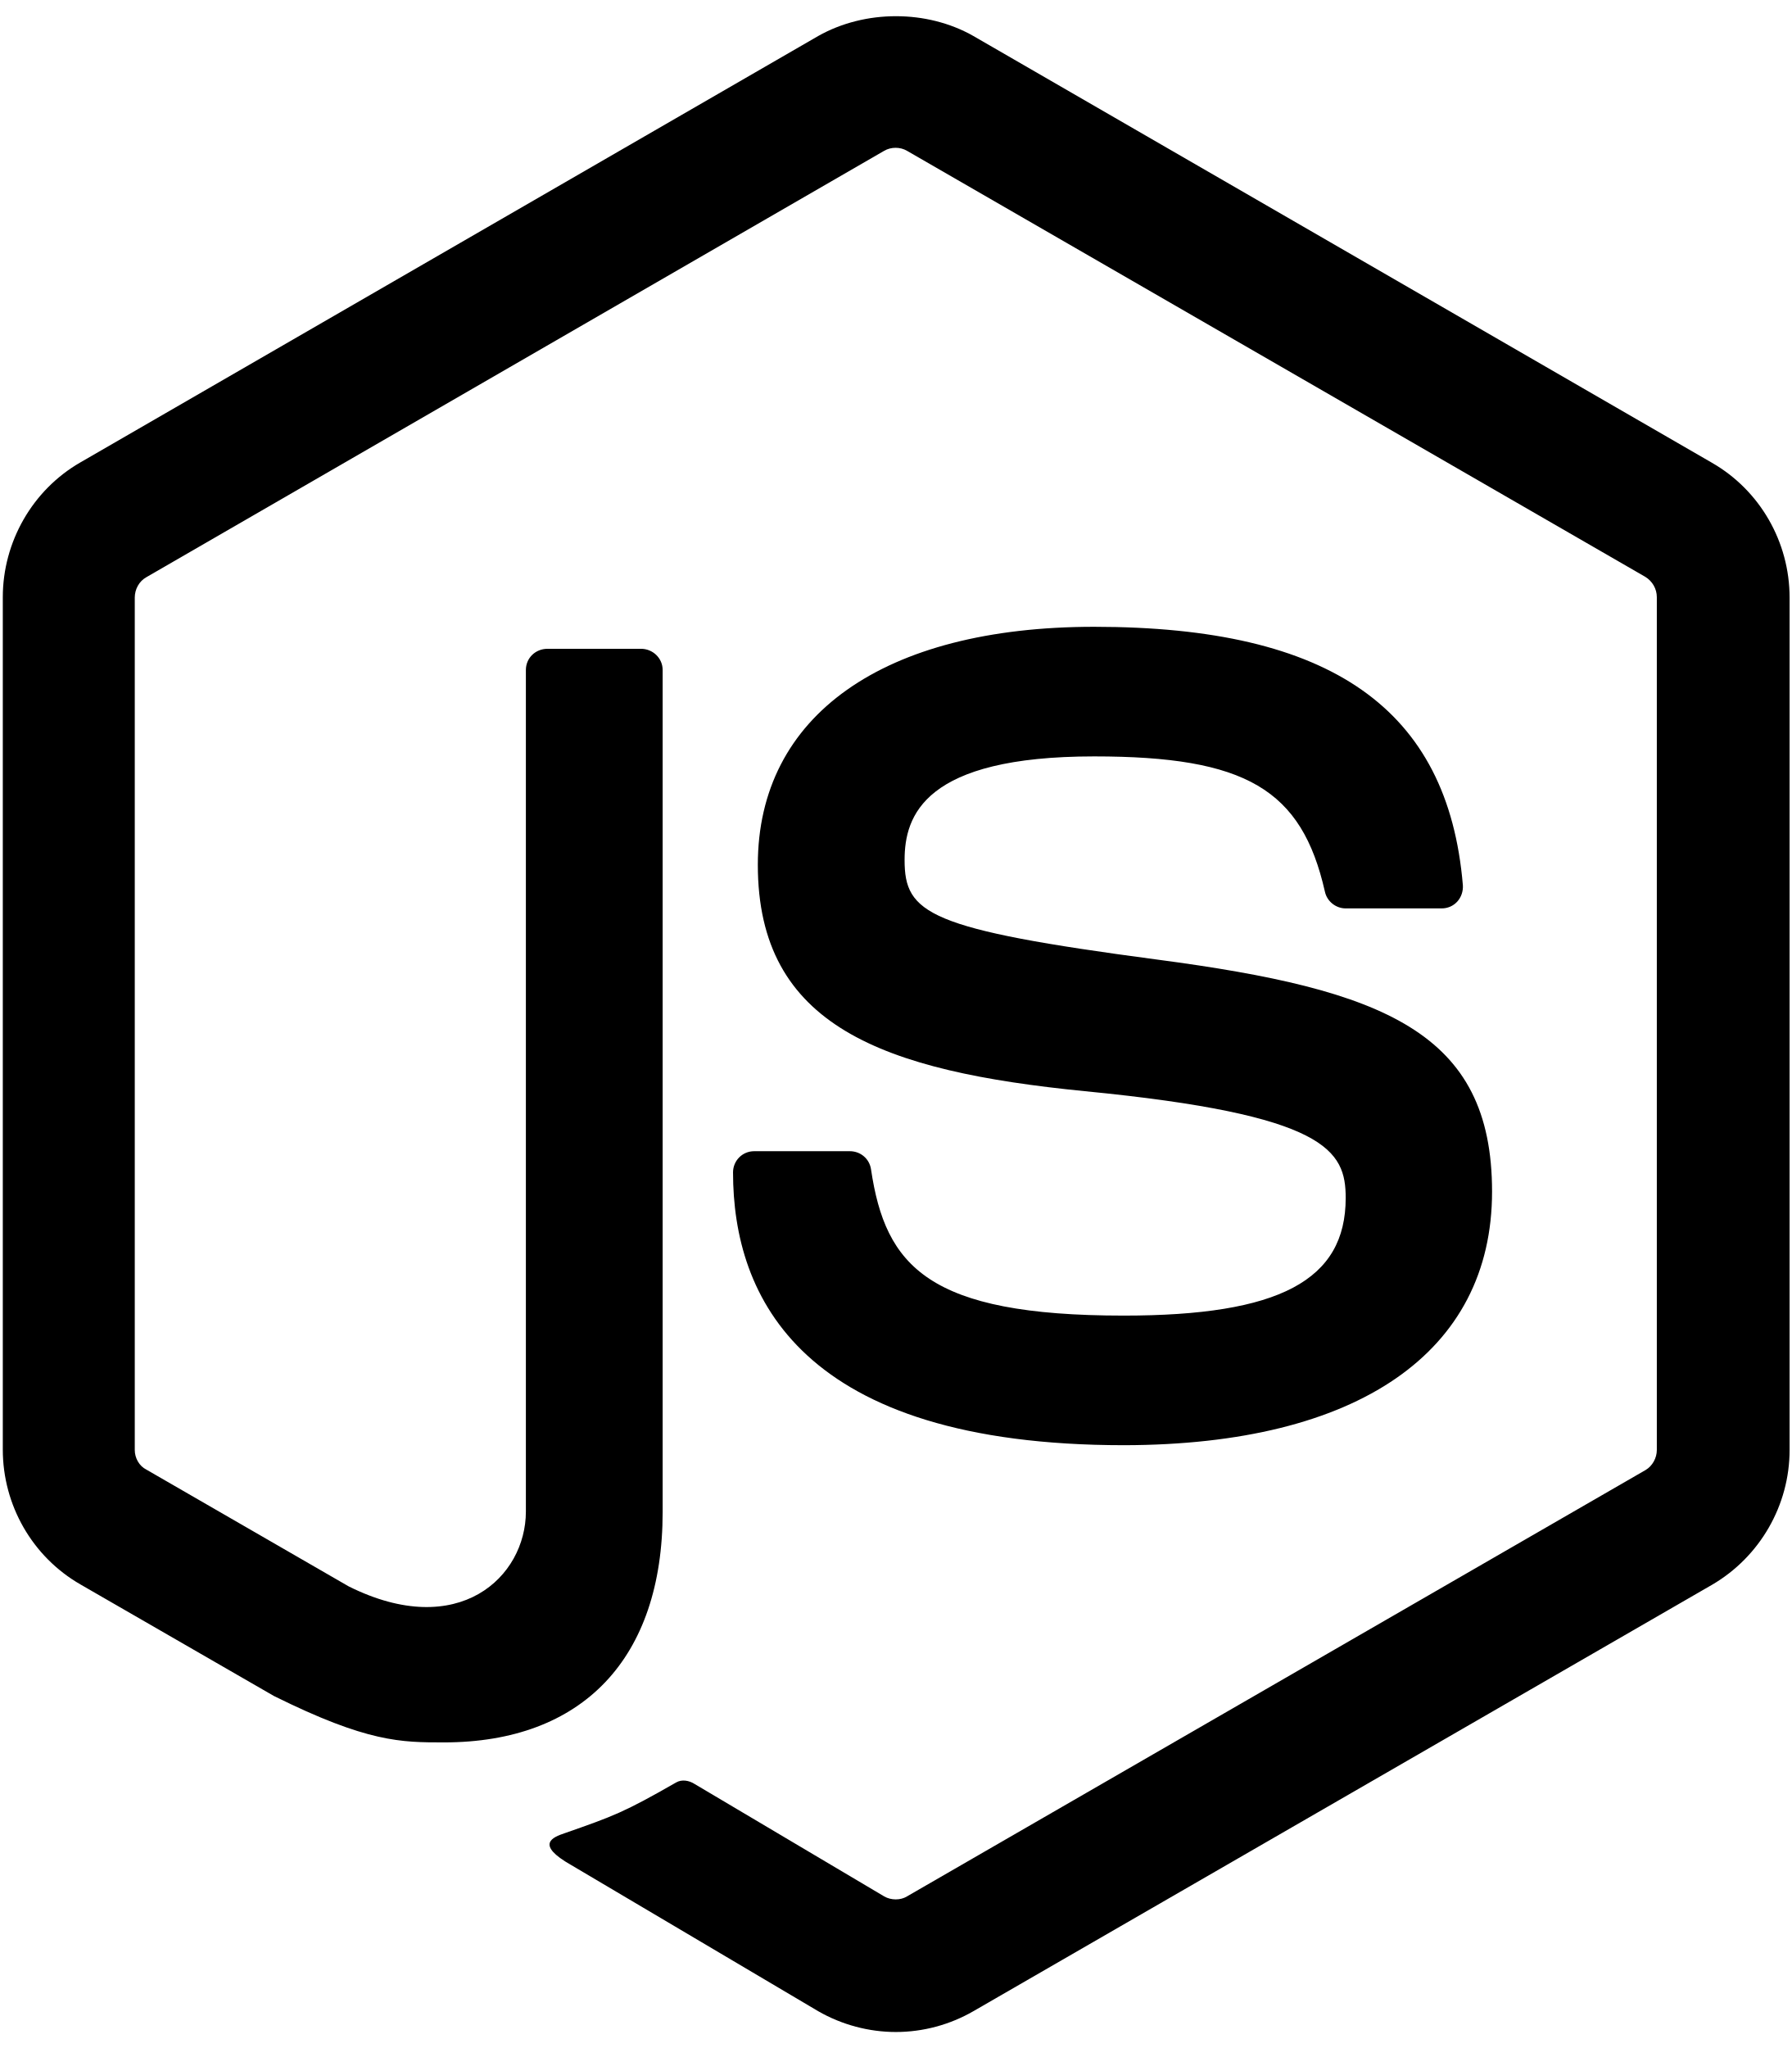
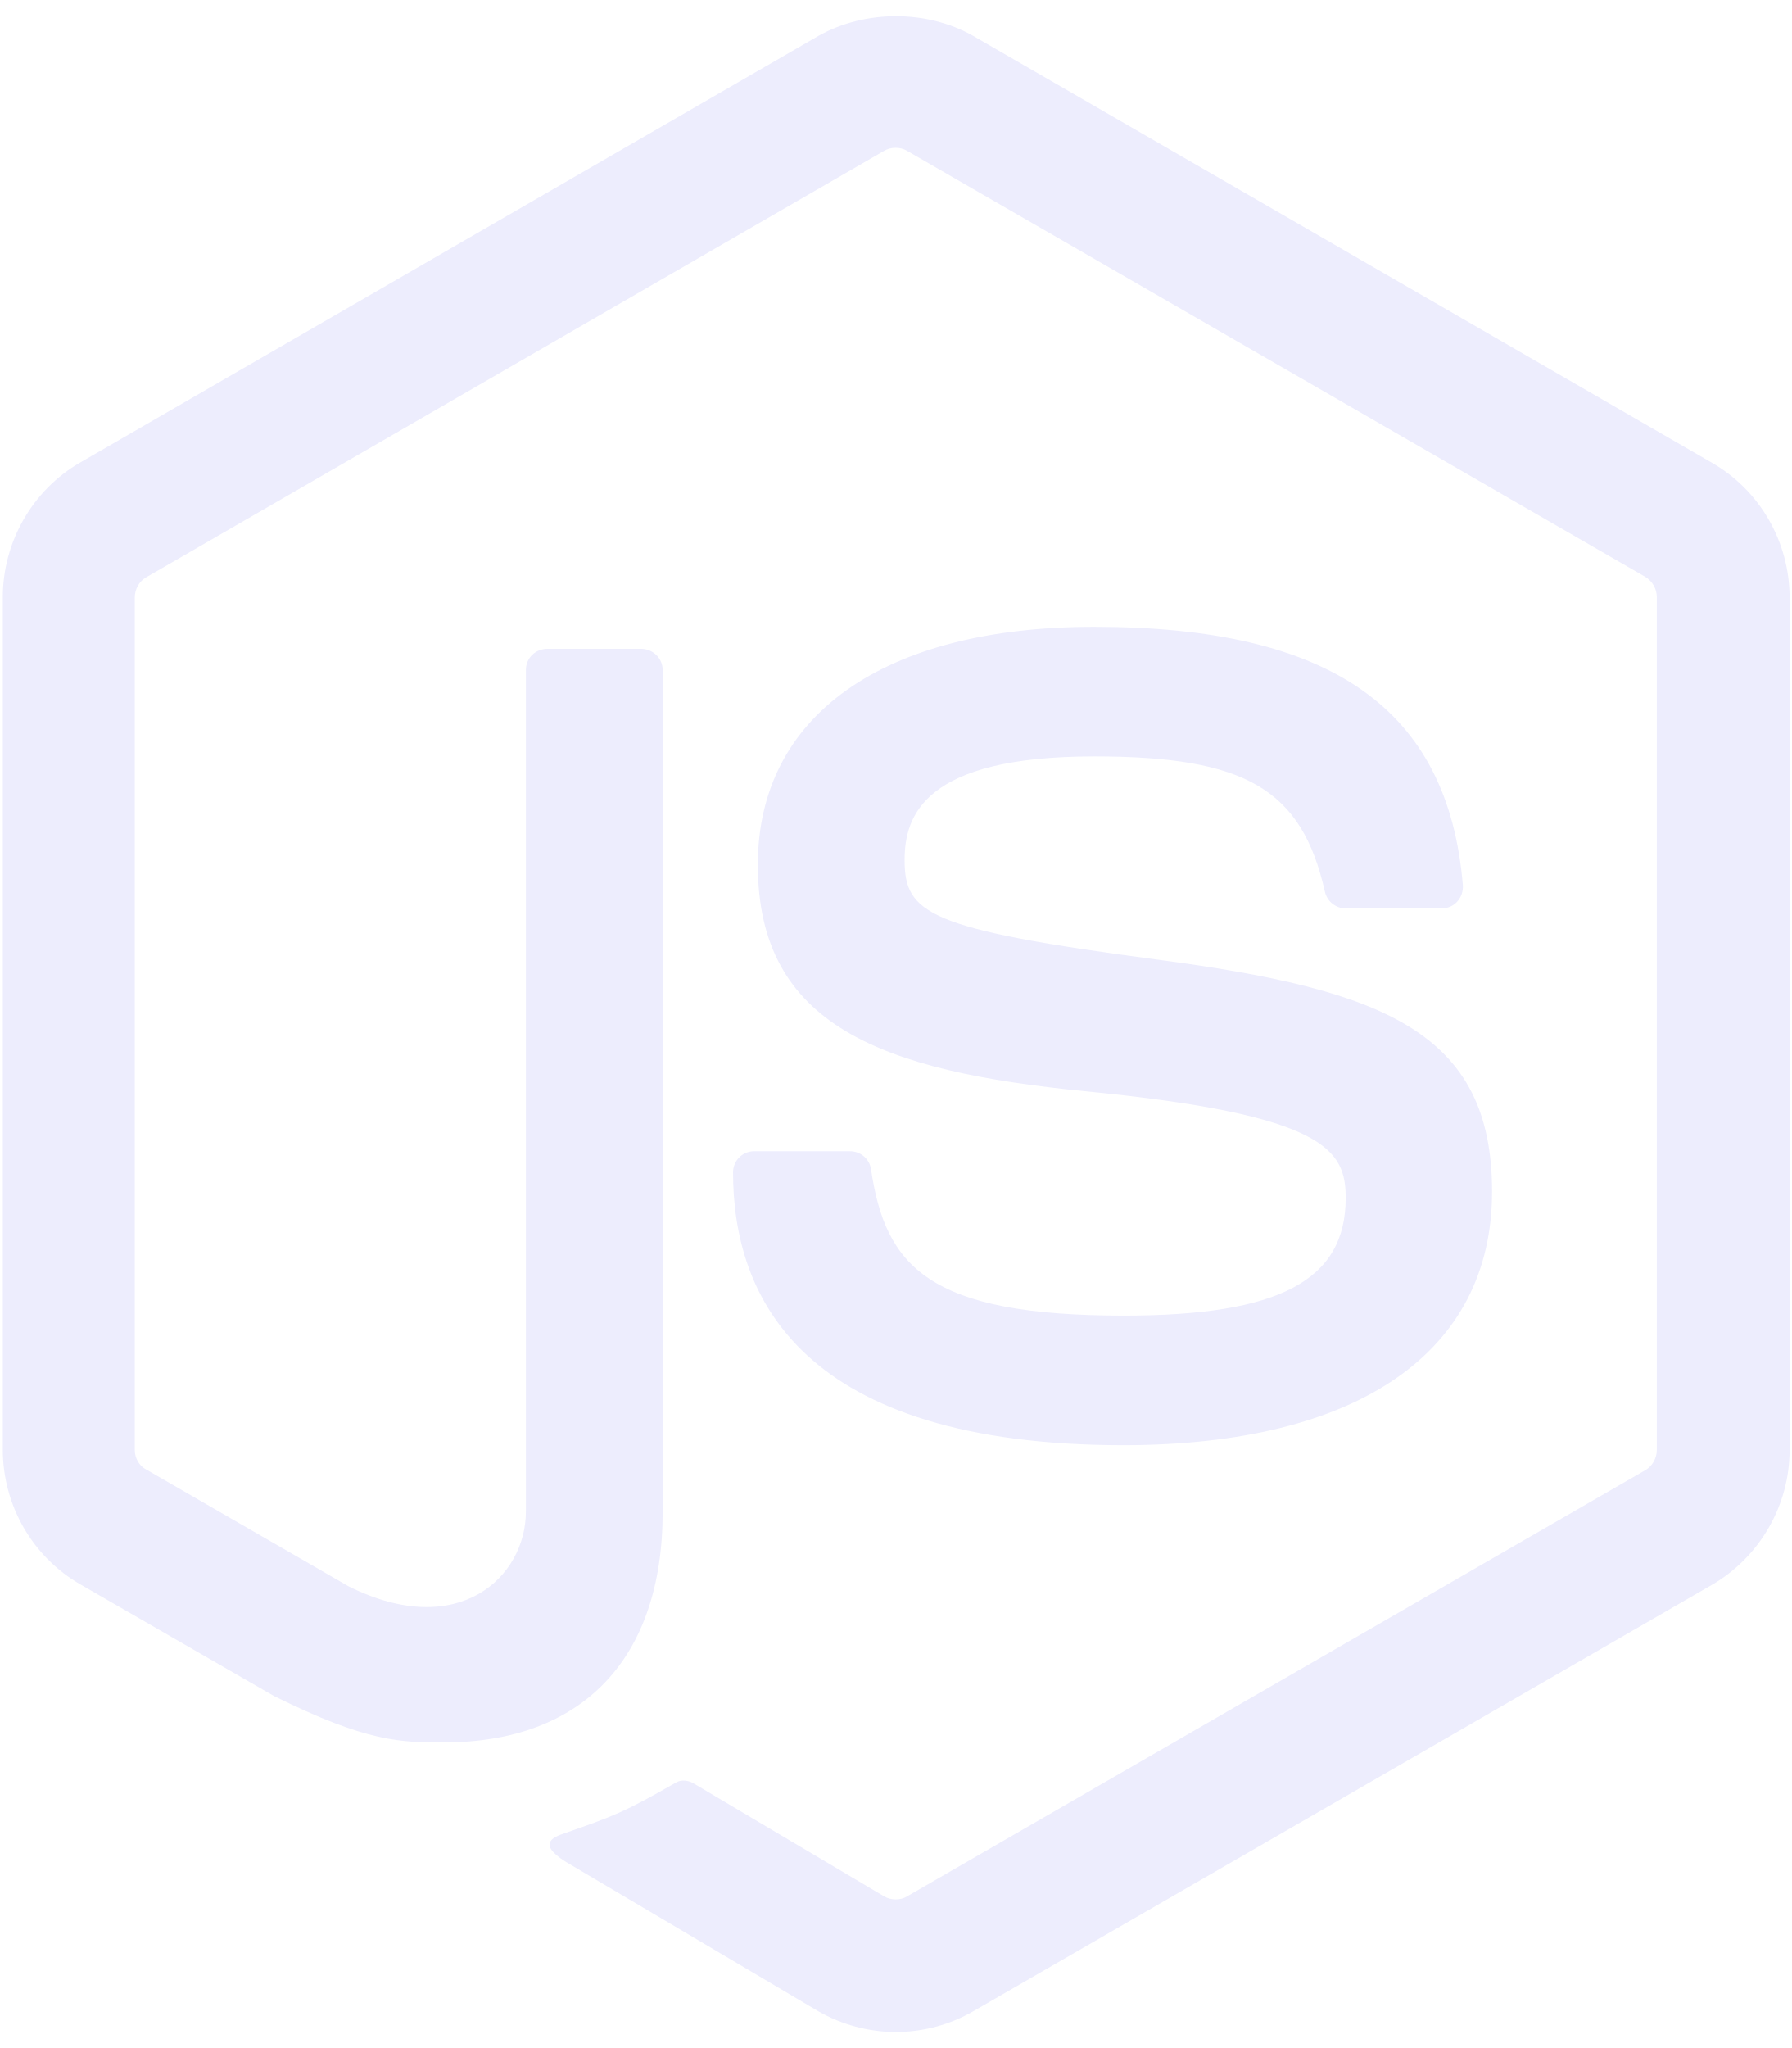
<svg xmlns="http://www.w3.org/2000/svg" viewBox="0 0 448 512">
-   <path d="M224 508c-6.7 0-13.5-1.8-19.4-5.2l-61.7-36.5c-9.2-5.2-4.7-7-1.7-8 12.3-4.3 14.8-5.2 27.9-12.7 1.4-.8 3.2-.5 4.6.4l47.4 28.1c1.7 1 4.1 1 5.7 0l184.7-106.6c1.7-1 2.8-3 2.8-5V149.3c0-2.1-1.1-4-2.9-5.1L226.8 37.7c-1.7-1-4-1-5.7 0L36.6 144.3c-1.8 1-2.9 3-2.9 5.1v213.1c0 2 1.1 4 2.9 4.9l50.6 29.2c27.5 13.7 44.3-2.4 44.3-18.7V167.5c0-3 2.4-5.3 5.4-5.3h23.4c2.9 0 5.4 2.3 5.4 5.3V378c0 36.6-20 57.6-54.7 57.6-10.7 0-19.1 0-42.5-11.6l-48.4-27.9C8.1 389.2.7 376.3.7 362.4V149.3c0-13.8 7.4-26.8 19.4-33.7L204.6 9c11.7-6.6 27.2-6.6 38.8 0l184.7 106.7c12 6.9 19.4 19.8 19.4 33.7v213.1c0 13.8-7.4 26.7-19.4 33.7L243.4 502.8c-5.9 3.4-12.6 5.2-19.4 5.2zm149.1-210.1c0-39.9-27-50.5-83.7-58-57.4-7.6-63.2-11.5-63.2-24.9 0-11.1 4.9-25.9 47.4-25.9 37.9 0 51.9 8.2 57.7 33.8.5 2.4 2.7 4.2 5.2 4.2h24c1.5 0 2.9-.6 3.9-1.7s1.5-2.6 1.4-4.1c-3.7-44.1-33-64.6-92.2-64.6-52.7 0-84.1 22.2-84.1 59.5 0 40.4 31.3 51.6 81.8 56.6 60.5 5.9 65.2 14.8 65.2 26.7 0 20.6-16.6 29.4-55.5 29.4-48.9 0-59.6-12.3-63.2-36.6-.4-2.6-2.6-4.5-5.3-4.5h-23.9c-3 0-5.3 2.4-5.3 5.3 0 31.1 16.9 68.2 97.8 68.2 58.4-.1 92-23.2 92-63.4z" />
+   <path fill="#ededfd" d="M224 508c-6.7 0-13.5-1.8-19.4-5.2l-61.7-36.5c-9.2-5.2-4.7-7-1.7-8 12.3-4.3 14.8-5.2 27.9-12.7 1.4-.8 3.2-.5 4.6.4l47.4 28.1c1.7 1 4.1 1 5.7 0l184.7-106.6c1.7-1 2.8-3 2.8-5V149.3c0-2.1-1.1-4-2.9-5.1L226.8 37.7c-1.7-1-4-1-5.7 0L36.6 144.3c-1.8 1-2.9 3-2.9 5.1v213.1c0 2 1.1 4 2.9 4.9l50.6 29.2c27.5 13.7 44.3-2.4 44.3-18.7V167.5c0-3 2.4-5.3 5.4-5.3h23.4c2.9 0 5.4 2.3 5.4 5.3V378c0 36.6-20 57.6-54.7 57.6-10.7 0-19.1 0-42.5-11.6l-48.4-27.9C8.1 389.2.7 376.3.7 362.4V149.3c0-13.8 7.4-26.8 19.4-33.7L204.6 9c11.7-6.6 27.2-6.6 38.8 0l184.7 106.7c12 6.9 19.4 19.8 19.4 33.7v213.1c0 13.8-7.4 26.7-19.4 33.7L243.4 502.8c-5.9 3.4-12.6 5.2-19.4 5.2zm149.1-210.1c0-39.9-27-50.5-83.7-58-57.4-7.6-63.2-11.5-63.2-24.9 0-11.1 4.9-25.9 47.4-25.9 37.9 0 51.9 8.2 57.7 33.8.5 2.4 2.7 4.2 5.2 4.2h24c1.5 0 2.9-.6 3.9-1.7s1.5-2.6 1.4-4.1c-3.7-44.1-33-64.6-92.2-64.6-52.7 0-84.1 22.2-84.1 59.5 0 40.4 31.3 51.6 81.8 56.6 60.5 5.9 65.2 14.8 65.2 26.7 0 20.6-16.6 29.4-55.5 29.4-48.9 0-59.6-12.3-63.2-36.6-.4-2.6-2.6-4.5-5.3-4.5h-23.9c-3 0-5.3 2.4-5.3 5.3 0 31.1 16.9 68.2 97.8 68.2 58.4-.1 92-23.2 92-63.4z" />
</svg>
